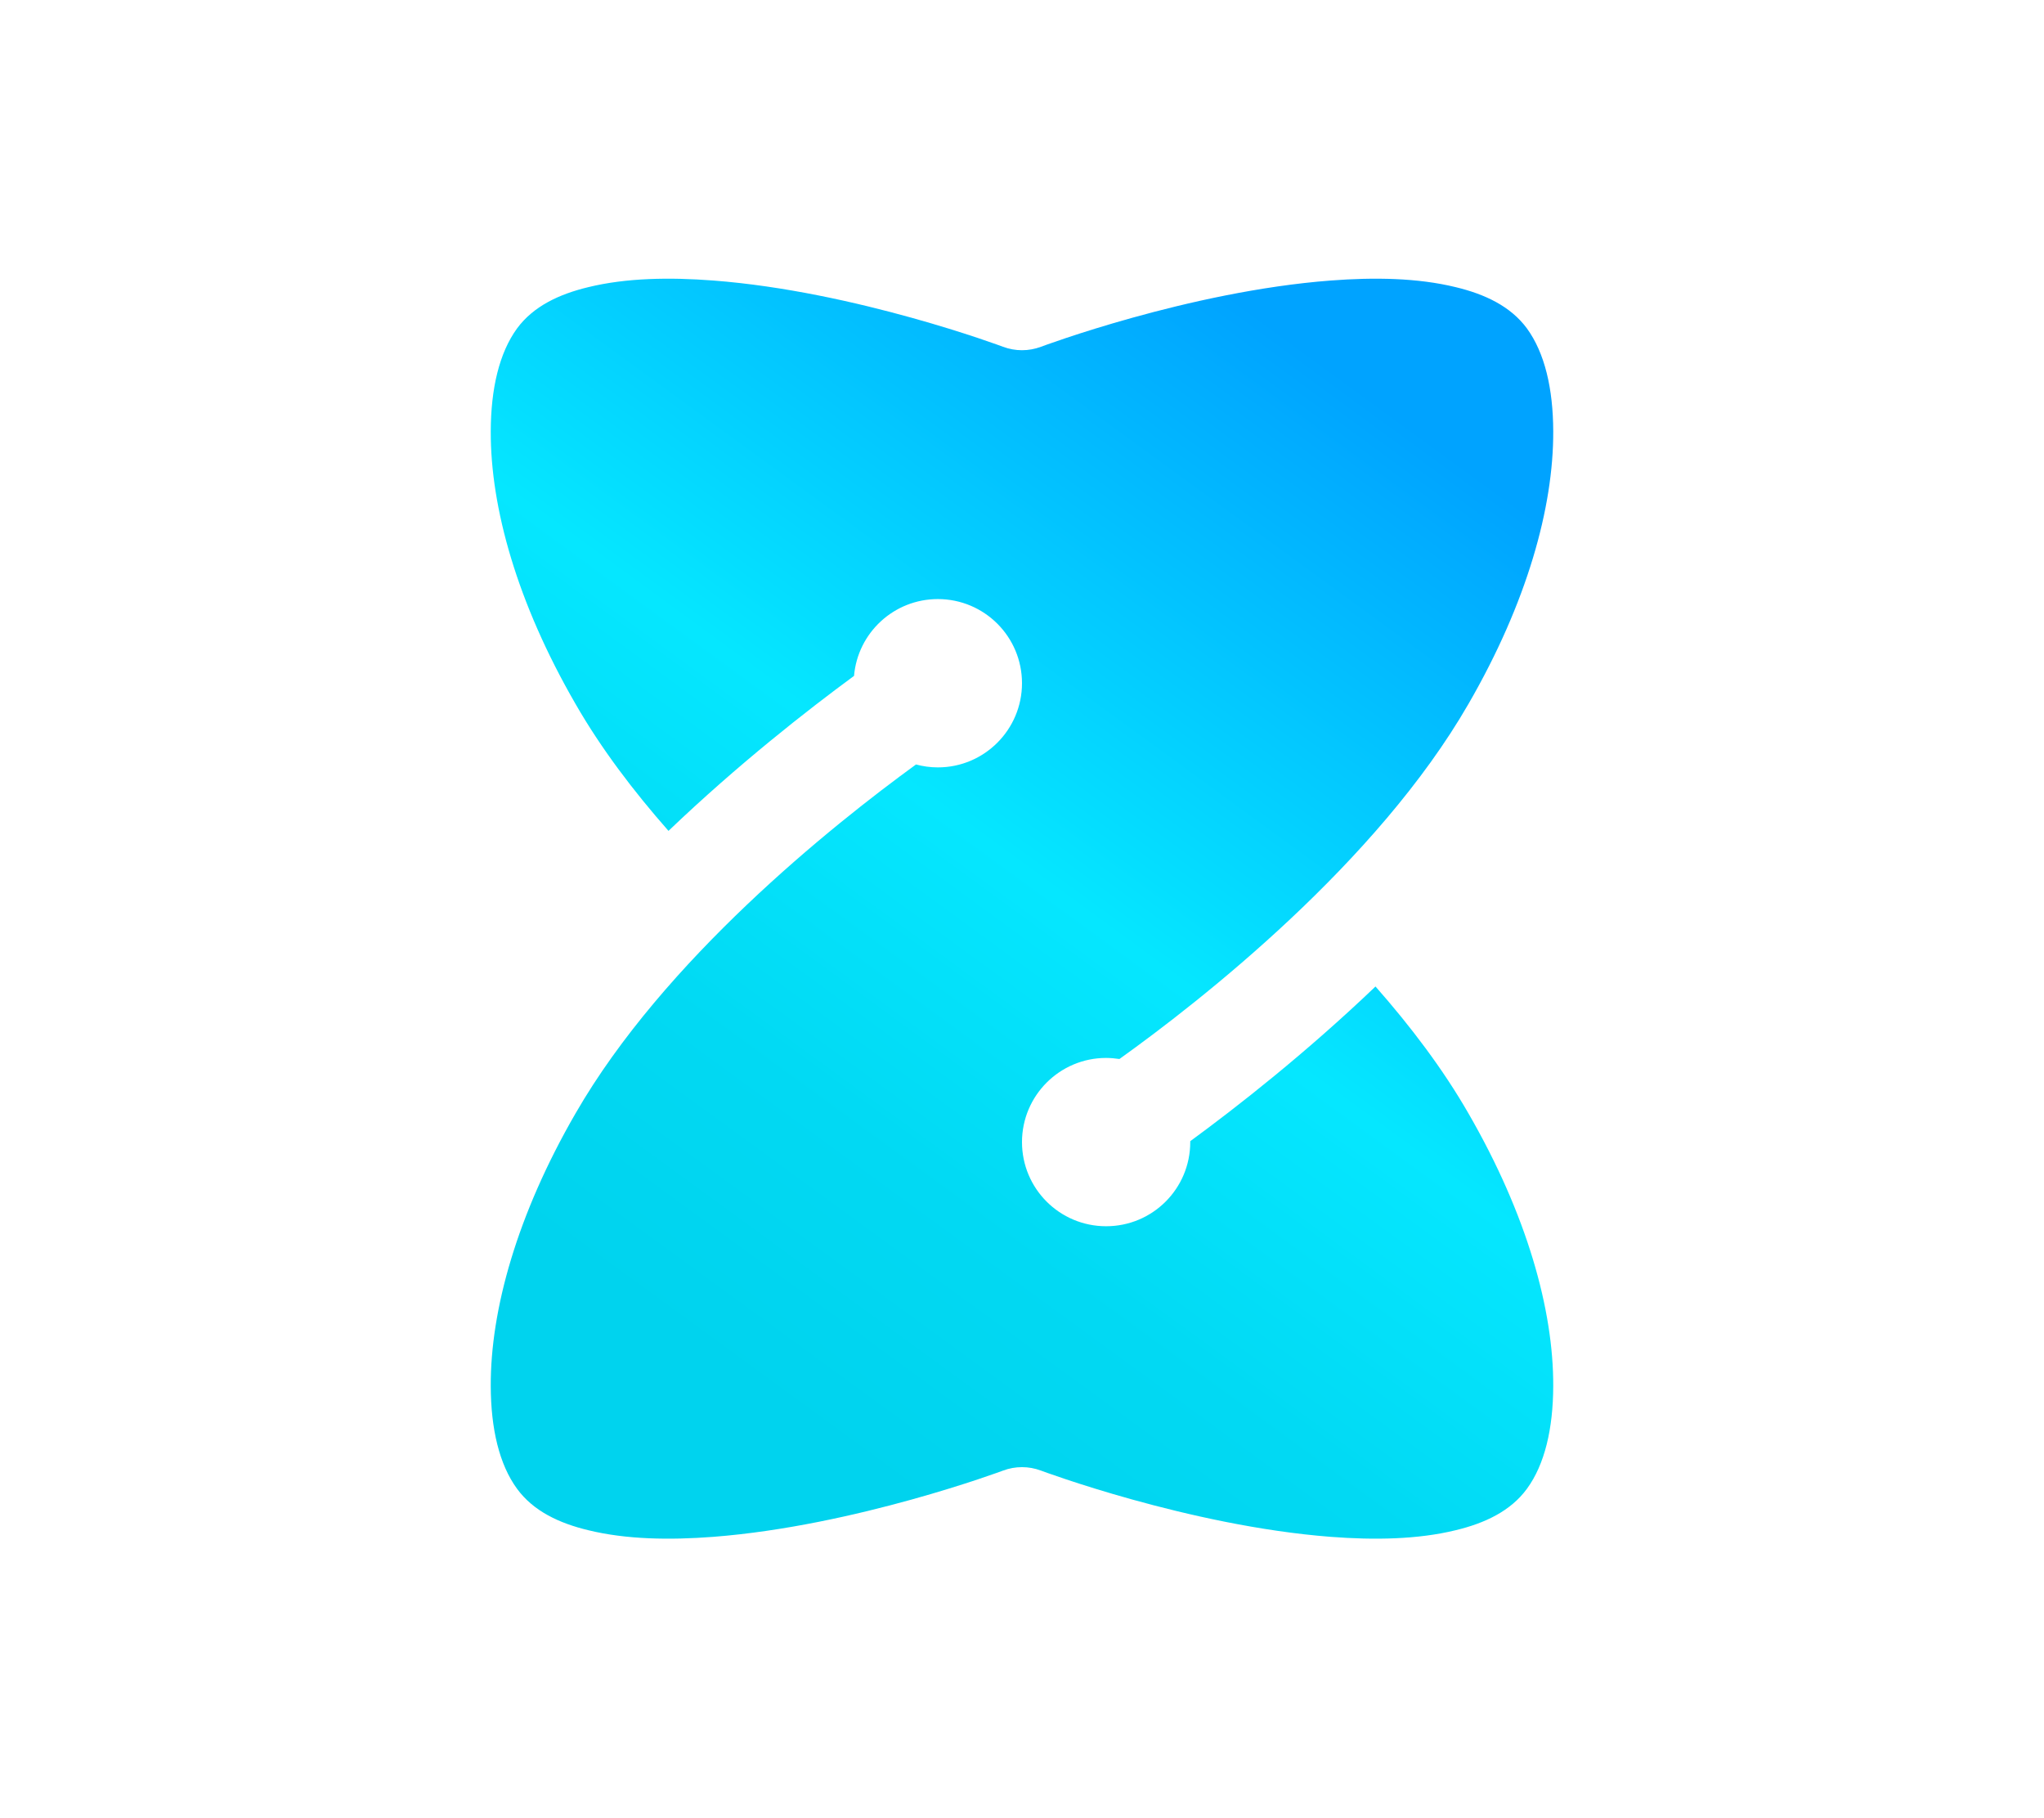
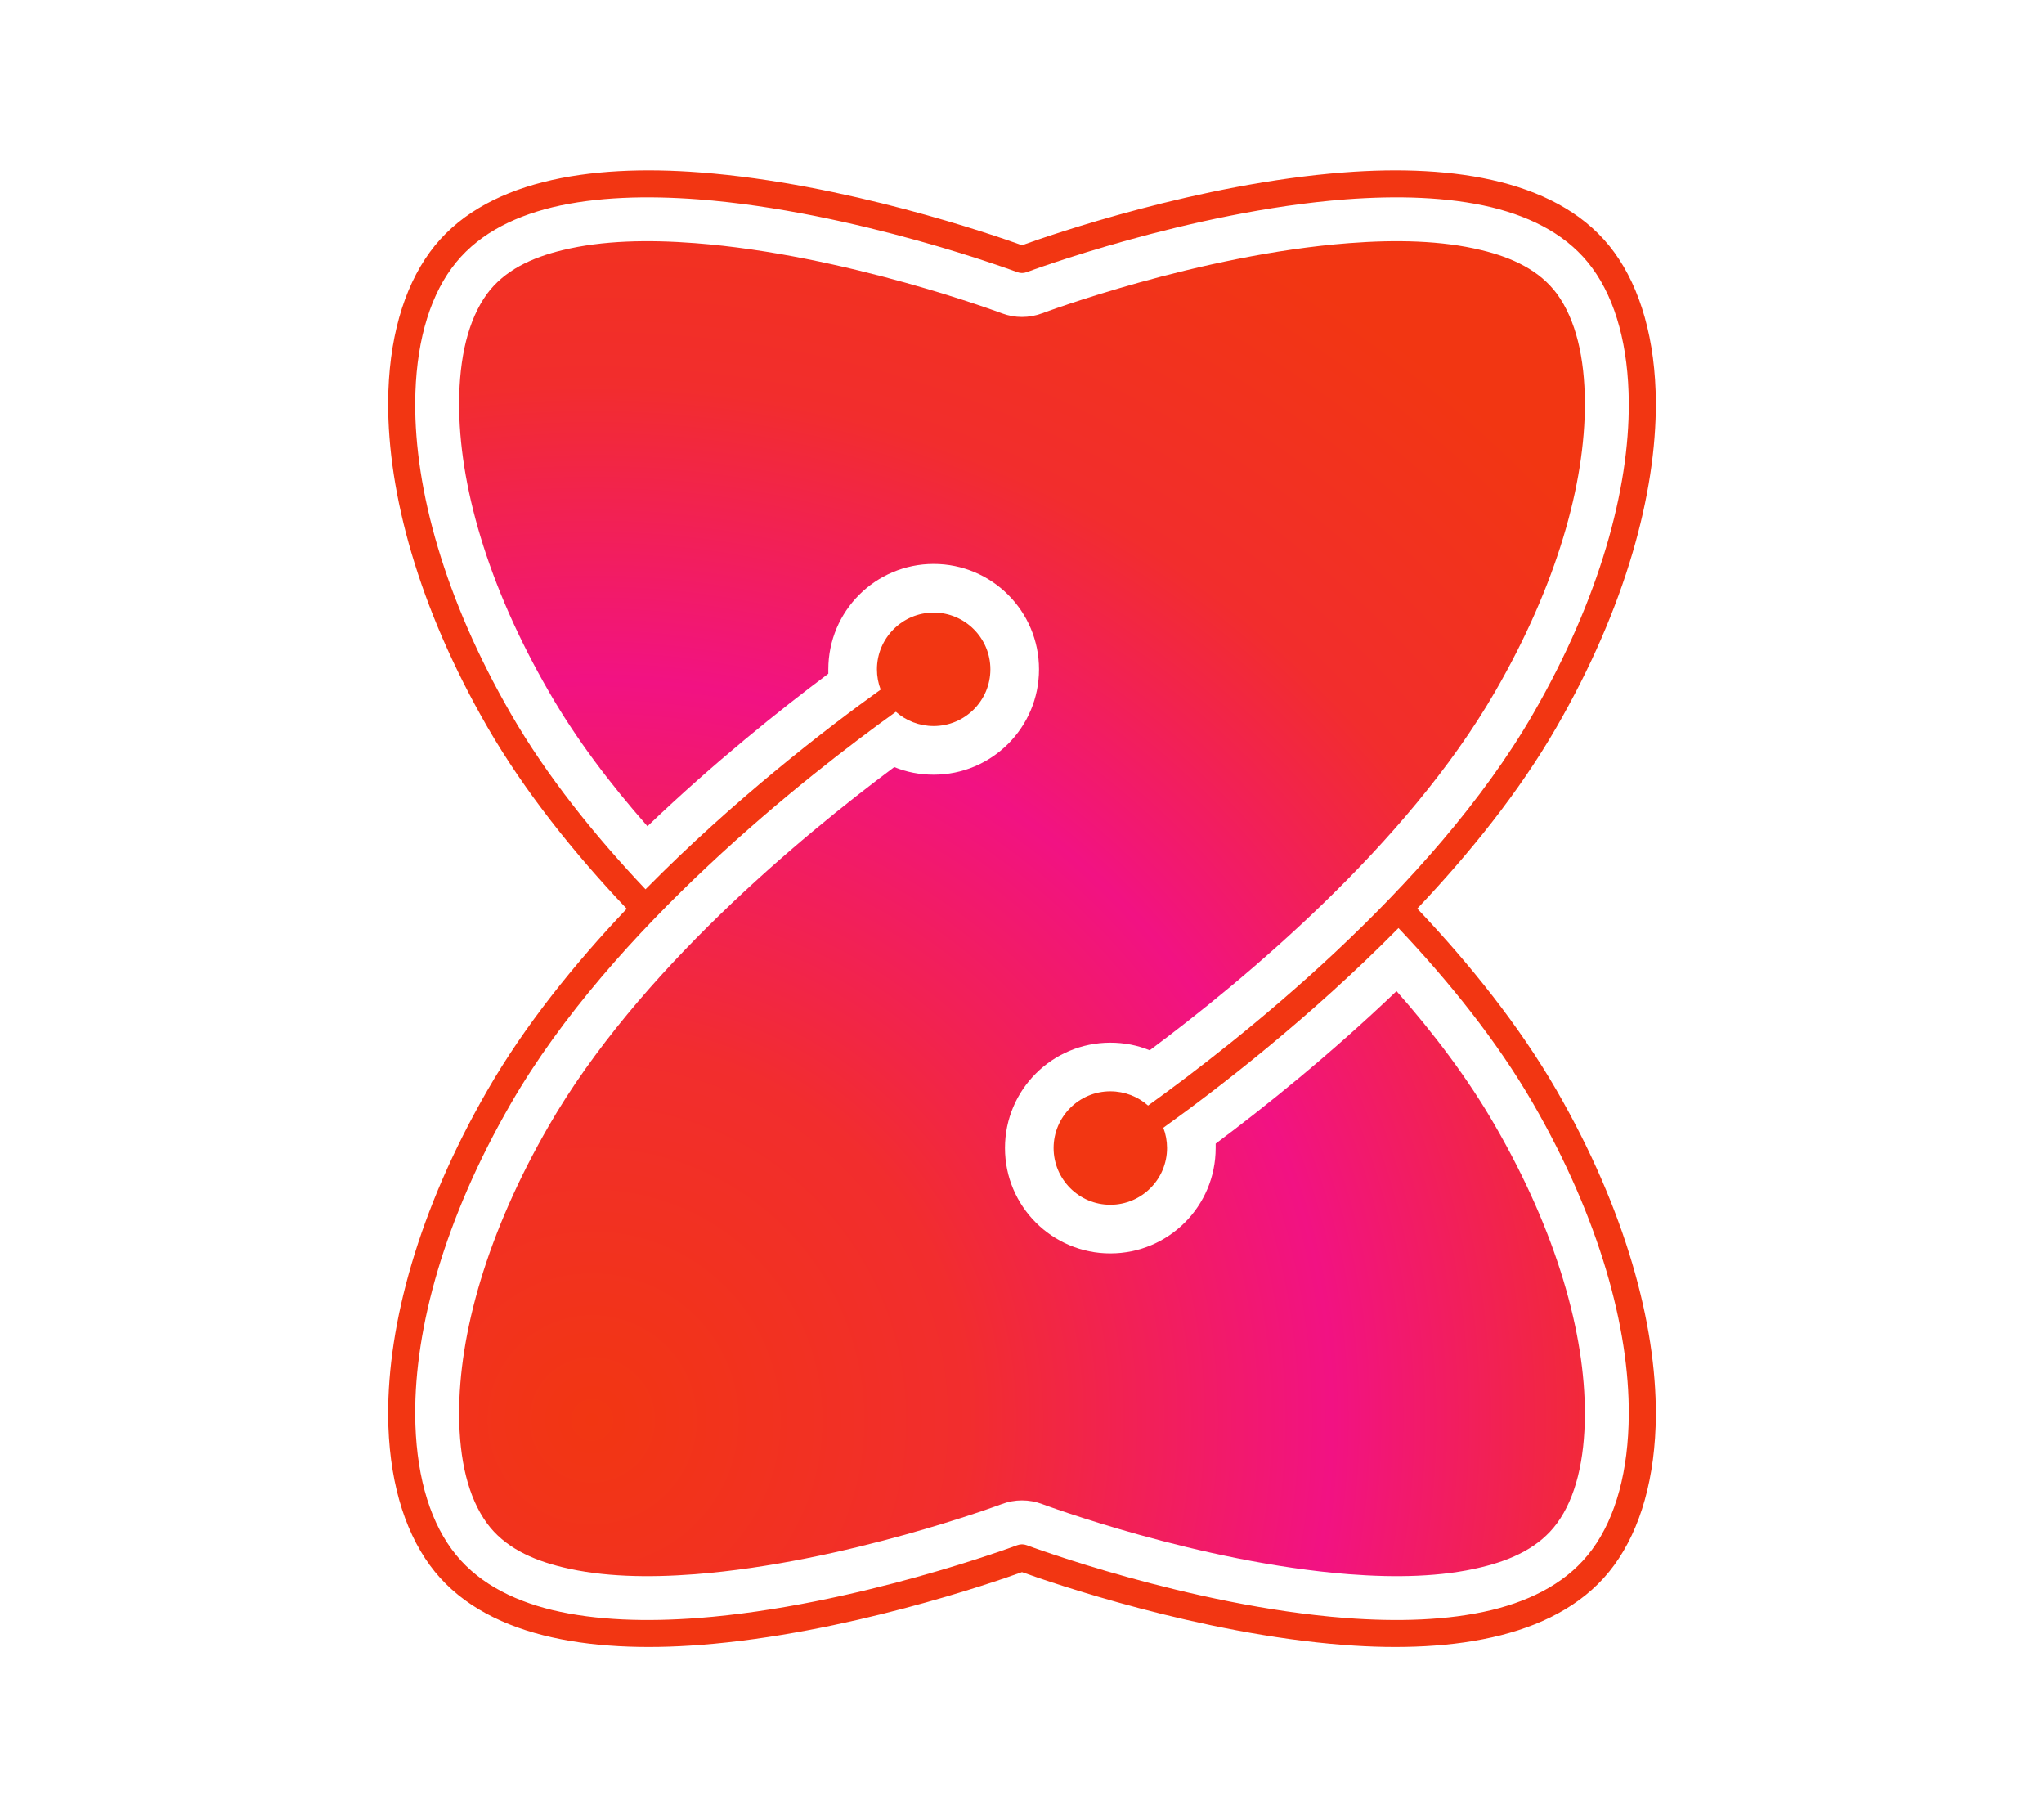
<svg xmlns="http://www.w3.org/2000/svg" width="100%" height="100%" viewBox="0 0 18 16" version="1.1" xml:space="preserve" style="fill-rule:evenodd;clip-rule:evenodd;stroke-linejoin:round;stroke-miterlimit:2;">
-   <g transform="matrix(-1.34704,0,0,-1.34704,21.1233,18.4335)">
-     <g id="zukan">
-       <path d="M8.363,6.763C8.391,6.767 8.42,6.77 8.45,6.77C8.754,6.77 9,6.523 9,6.22C9,5.916 8.754,5.67 8.45,5.67C8.146,5.67 7.9,5.916 7.9,6.22C7.9,6.222 7.9,6.224 7.9,6.226C7.598,6.447 7.145,6.801 6.689,7.237C6.46,6.977 6.248,6.698 6.081,6.407C5.699,5.746 5.525,5.123 5.527,4.625C5.528,4.347 5.582,4.114 5.699,3.954C5.806,3.808 5.974,3.729 6.166,3.683C6.412,3.623 6.695,3.618 6.982,3.64C7.912,3.712 8.876,4.073 8.876,4.073C8.956,4.103 9.044,4.103 9.124,4.073C9.124,4.073 10.088,3.712 11.018,3.64C11.305,3.618 11.588,3.623 11.834,3.683C12.026,3.729 12.194,3.808 12.301,3.954C12.418,4.114 12.472,4.347 12.473,4.625C12.475,5.123 12.301,5.746 11.919,6.407C11.341,7.41 10.247,8.285 9.693,8.688C9.648,8.676 9.6,8.669 9.55,8.669C9.246,8.669 9,8.916 9,9.219C9,9.523 9.246,9.769 9.55,9.769C9.838,9.769 10.074,9.548 10.098,9.267C10.4,9.045 10.854,8.691 11.311,8.254C11.54,8.514 11.752,8.793 11.919,9.084C12.301,9.745 12.475,10.368 12.473,10.866C12.472,11.144 12.418,11.377 12.301,11.538C12.194,11.683 12.026,11.762 11.834,11.808C11.588,11.868 11.305,11.873 11.018,11.851C10.088,11.78 9.124,11.418 9.124,11.418C9.044,11.388 8.956,11.388 8.876,11.418C8.876,11.418 7.912,11.78 6.982,11.851C6.695,11.873 6.412,11.868 6.166,11.808C5.974,11.762 5.806,11.683 5.699,11.538C5.582,11.377 5.528,11.144 5.527,10.866C5.525,10.368 5.699,9.745 6.081,9.084C6.679,8.046 7.829,7.145 8.363,6.763Z" style="fill:url(#_Linear1);" />
+   <g id="zukan" transform="matrix(1.92252,0,0,1.92252,-8.30268,-6.52772)">
+     <g transform="matrix(-0.74237,0,0,-0.74237,15.6813,13.3066)">
+       <path d="M9.124,11.418C9.124,11.418 10.088,11.78 11.018,11.851C11.305,11.873 11.588,11.868 11.834,11.808C12.026,11.762 12.194,11.683 12.301,11.538C12.418,11.377 12.472,11.144 12.473,10.866C12.475,10.368 12.301,9.745 11.919,9.084C11.752,8.793 11.54,8.514 11.311,8.254C10.9,8.647 10.492,8.973 10.195,9.195C10.195,9.204 10.195,9.213 10.195,9.222C10.195,9.581 9.904,9.872 9.545,9.872C9.186,9.872 8.895,9.581 8.895,9.222C8.895,8.863 9.186,8.572 9.545,8.572C9.631,8.572 9.713,8.588 9.788,8.619C10.364,8.19 11.372,7.356 11.919,6.407C12.301,5.746 12.475,5.123 12.473,4.625C12.472,4.347 12.418,4.114 12.301,3.954C12.194,3.808 12.026,3.729 11.834,3.683C11.588,3.623 11.305,3.618 11.018,3.64C10.088,3.712 9.124,4.073 9.124,4.073C9.044,4.103 8.956,4.103 8.876,4.073C8.876,4.073 7.912,3.712 6.982,3.64C6.695,3.618 6.412,3.623 6.166,3.683C5.974,3.729 5.806,3.808 5.699,3.954C5.582,4.114 5.528,4.347 5.527,4.625C5.525,5.123 5.699,5.746 6.081,6.407C6.248,6.698 6.46,6.977 6.689,7.237C7.1,6.844 7.508,6.518 7.805,6.296C7.805,6.287 7.805,6.278 7.805,6.269C7.805,5.91 8.096,5.619 8.455,5.619C8.814,5.619 9.105,5.91 9.105,6.269C9.105,6.628 8.814,6.919 8.455,6.919C8.369,6.919 8.287,6.903 8.212,6.872C7.636,7.301 6.628,8.135 6.081,9.084C5.699,9.745 5.525,10.368 5.527,10.866C5.528,11.144 5.582,11.377 5.699,11.538C5.806,11.683 5.974,11.762 6.166,11.808C6.412,11.868 6.695,11.873 6.982,11.851C7.912,11.78 8.876,11.418 8.876,11.418C8.956,11.388 9.044,11.388 9.124,11.418Z" style="fill:url(#_Radial1);" />
+     </g>
+     <g transform="matrix(-0.74237,0,0,-0.74237,15.6813,13.3066)">
+       <path d="M11.439,7.745C11.763,8.087 12.068,8.467 12.298,8.865C12.726,9.607 12.913,10.309 12.911,10.868C12.909,11.253 12.817,11.572 12.654,11.795C12.331,12.239 11.668,12.34 10.985,12.287C10.094,12.219 9.174,11.901 9,11.838C8.826,11.901 7.906,12.219 7.015,12.287C6.332,12.34 5.669,12.239 5.346,11.795C5.183,11.572 5.091,11.253 5.089,10.868C5.087,10.309 5.274,9.607 5.702,8.865C5.931,8.467 6.238,8.087 6.561,7.746C6.237,7.404 5.932,7.024 5.702,6.626C5.274,5.884 5.087,5.182 5.089,4.623C5.091,4.238 5.183,3.919 5.346,3.696C5.669,3.252 6.332,3.151 7.015,3.204C7.906,3.272 8.826,3.59 9,3.653C9.174,3.59 10.094,3.272 10.985,3.204C11.668,3.151 12.331,3.252 12.654,3.696C12.817,3.919 12.909,4.238 12.911,4.623C12.913,5.182 12.726,5.884 12.298,6.626C12.069,7.024 11.762,7.404 11.439,7.745ZM9.029,11.672C9.029,11.672 10.031,12.047 10.997,12.121C11.314,12.145 11.627,12.137 11.898,12.072C12.156,12.009 12.376,11.893 12.519,11.697C12.665,11.498 12.742,11.211 12.744,10.867C12.747,10.331 12.564,9.659 12.154,8.948C11.932,8.563 11.636,8.196 11.323,7.865C10.778,8.418 10.204,8.859 9.872,9.097C9.887,9.136 9.895,9.178 9.895,9.222C9.895,9.415 9.738,9.572 9.545,9.572C9.352,9.572 9.195,9.415 9.195,9.222C9.195,9.029 9.352,8.872 9.545,8.872C9.634,8.872 9.716,8.905 9.778,8.96C10.321,8.57 11.528,7.628 12.154,6.543C12.564,5.832 12.747,5.16 12.744,4.624C12.742,4.28 12.665,3.993 12.519,3.794C12.376,3.598 12.156,3.482 11.898,3.419C11.627,3.354 11.314,3.346 10.997,3.37C10.031,3.444 9.029,3.819 9.029,3.819C9.01,3.826 8.99,3.826 8.971,3.819C8.971,3.819 7.969,3.444 7.003,3.37C6.686,3.346 6.373,3.354 6.102,3.419C5.844,3.482 5.624,3.598 5.481,3.794C5.335,3.993 5.258,4.28 5.256,4.624C5.253,5.16 5.436,5.832 5.846,6.543C6.068,6.928 6.364,7.295 6.677,7.626C7.222,7.073 7.796,6.632 8.128,6.394C8.113,6.355 8.105,6.313 8.105,6.269C8.105,6.076 8.262,5.919 8.455,5.919C8.648,5.919 8.805,6.076 8.805,6.269C8.805,6.462 8.648,6.619 8.455,6.619C8.366,6.619 8.284,6.586 8.222,6.531C7.679,6.921 6.472,7.863 5.846,8.948C5.436,9.659 5.253,10.331 5.256,10.867C5.258,11.211 5.335,11.498 5.481,11.697C5.624,11.893 5.844,12.009 6.102,12.072C6.373,12.137 6.686,12.145 7.003,12.121C7.969,12.047 8.971,11.672 8.971,11.672C8.99,11.665 9.01,11.665 9.029,11.672Z" style="fill:rgb(242,54,18);" />
    </g>
  </g>
  <defs>
-     <linearGradient id="_Linear1" x1="0" y1="0" x2="1" y2="0" gradientUnits="userSpaceOnUse" gradientTransform="matrix(-4.54738,6.17641,-6.17641,-4.54738,11.0556,4.77126)">
-       <stop offset="0" style="stop-color:rgb(0,211,238);stop-opacity:1" />
-       <stop offset="0.23" style="stop-color:rgb(1,217,243);stop-opacity:1" />
-       <stop offset="0.5" style="stop-color:rgb(5,231,255);stop-opacity:1" />
-       <stop offset="1" style="stop-color:rgb(0,163,255);stop-opacity:1" />
-     </linearGradient>
+     <radialGradient id="_Radial1" cx="0" cy="0" r="1" gradientUnits="userSpaceOnUse" gradientTransform="matrix(-5.15635,6.47764,-6.47764,-5.15635,11.6247,4.58387)">
+       <stop offset="0" style="stop-color:rgb(242,54,18);stop-opacity:1" />
+       <stop offset="0.28" style="stop-color:rgb(242,45,46);stop-opacity:1" />
+       <stop offset="0.55" style="stop-color:rgb(242,18,131);stop-opacity:1" />
+       <stop offset="0.77" style="stop-color:rgb(242,45,45);stop-opacity:1" />
+       <stop offset="1" style="stop-color:rgb(242,54,18);stop-opacity:1" />
+     </radialGradient>
  </defs>
</svg>
